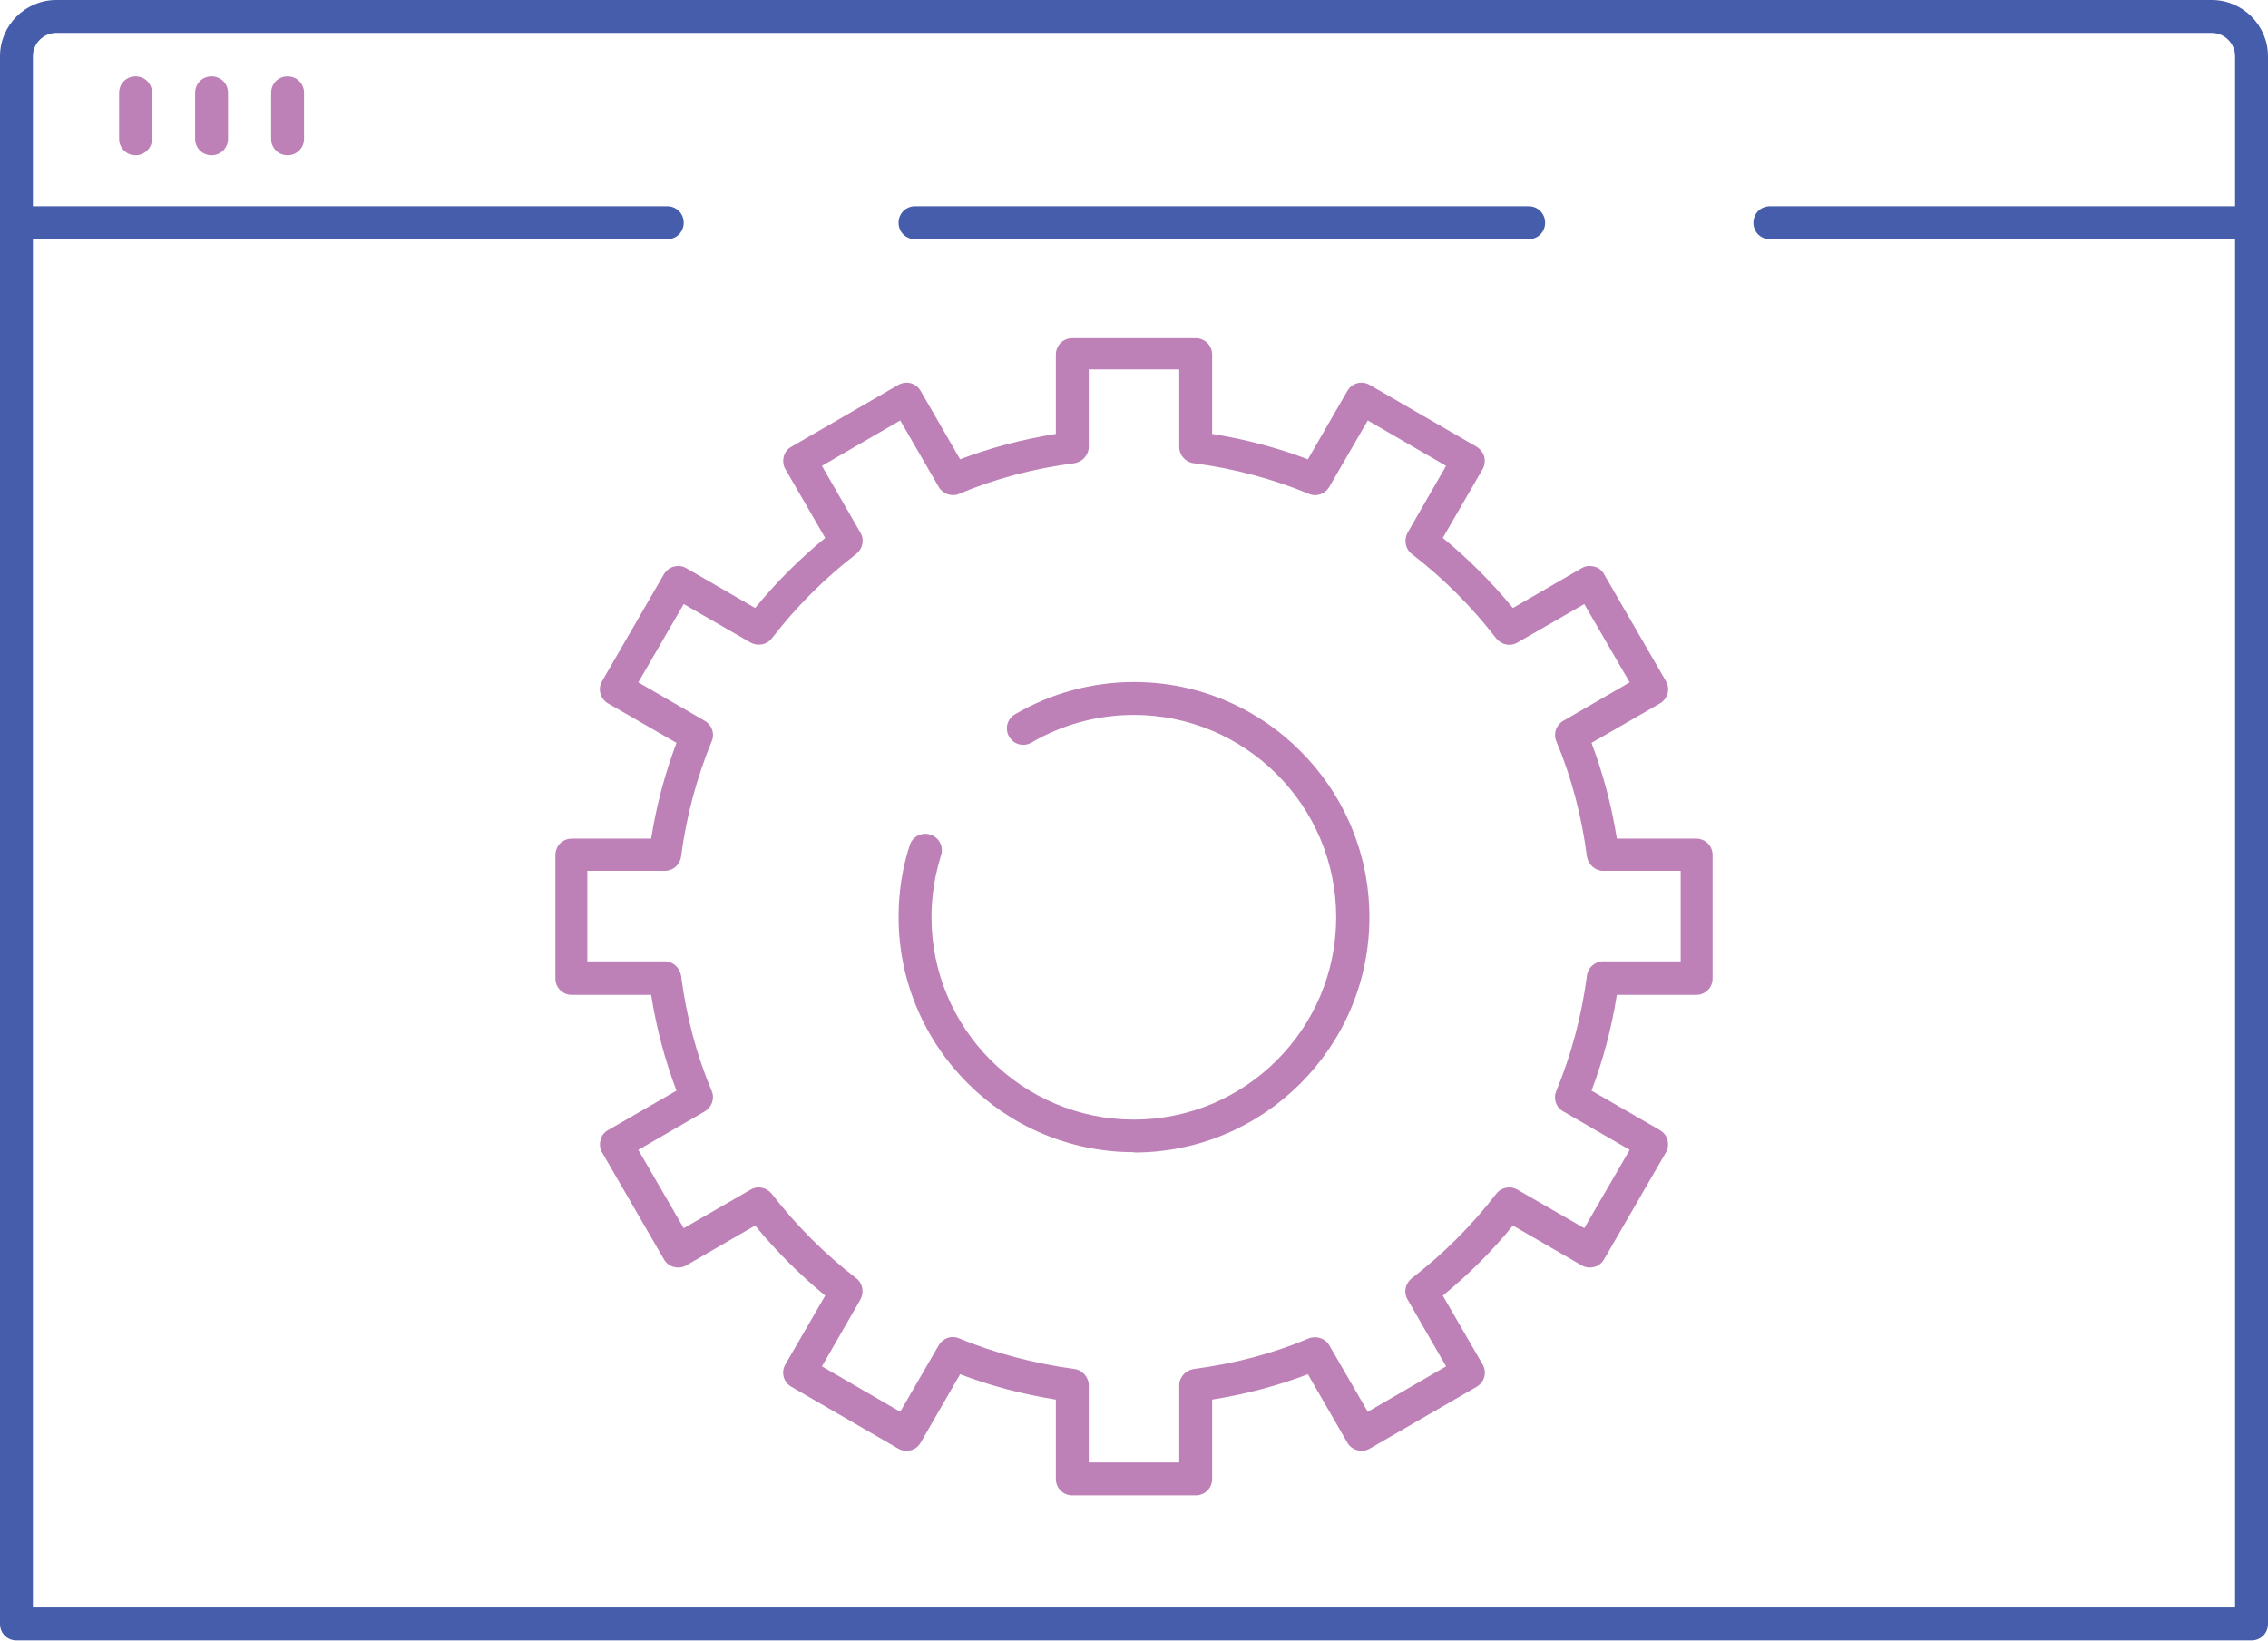
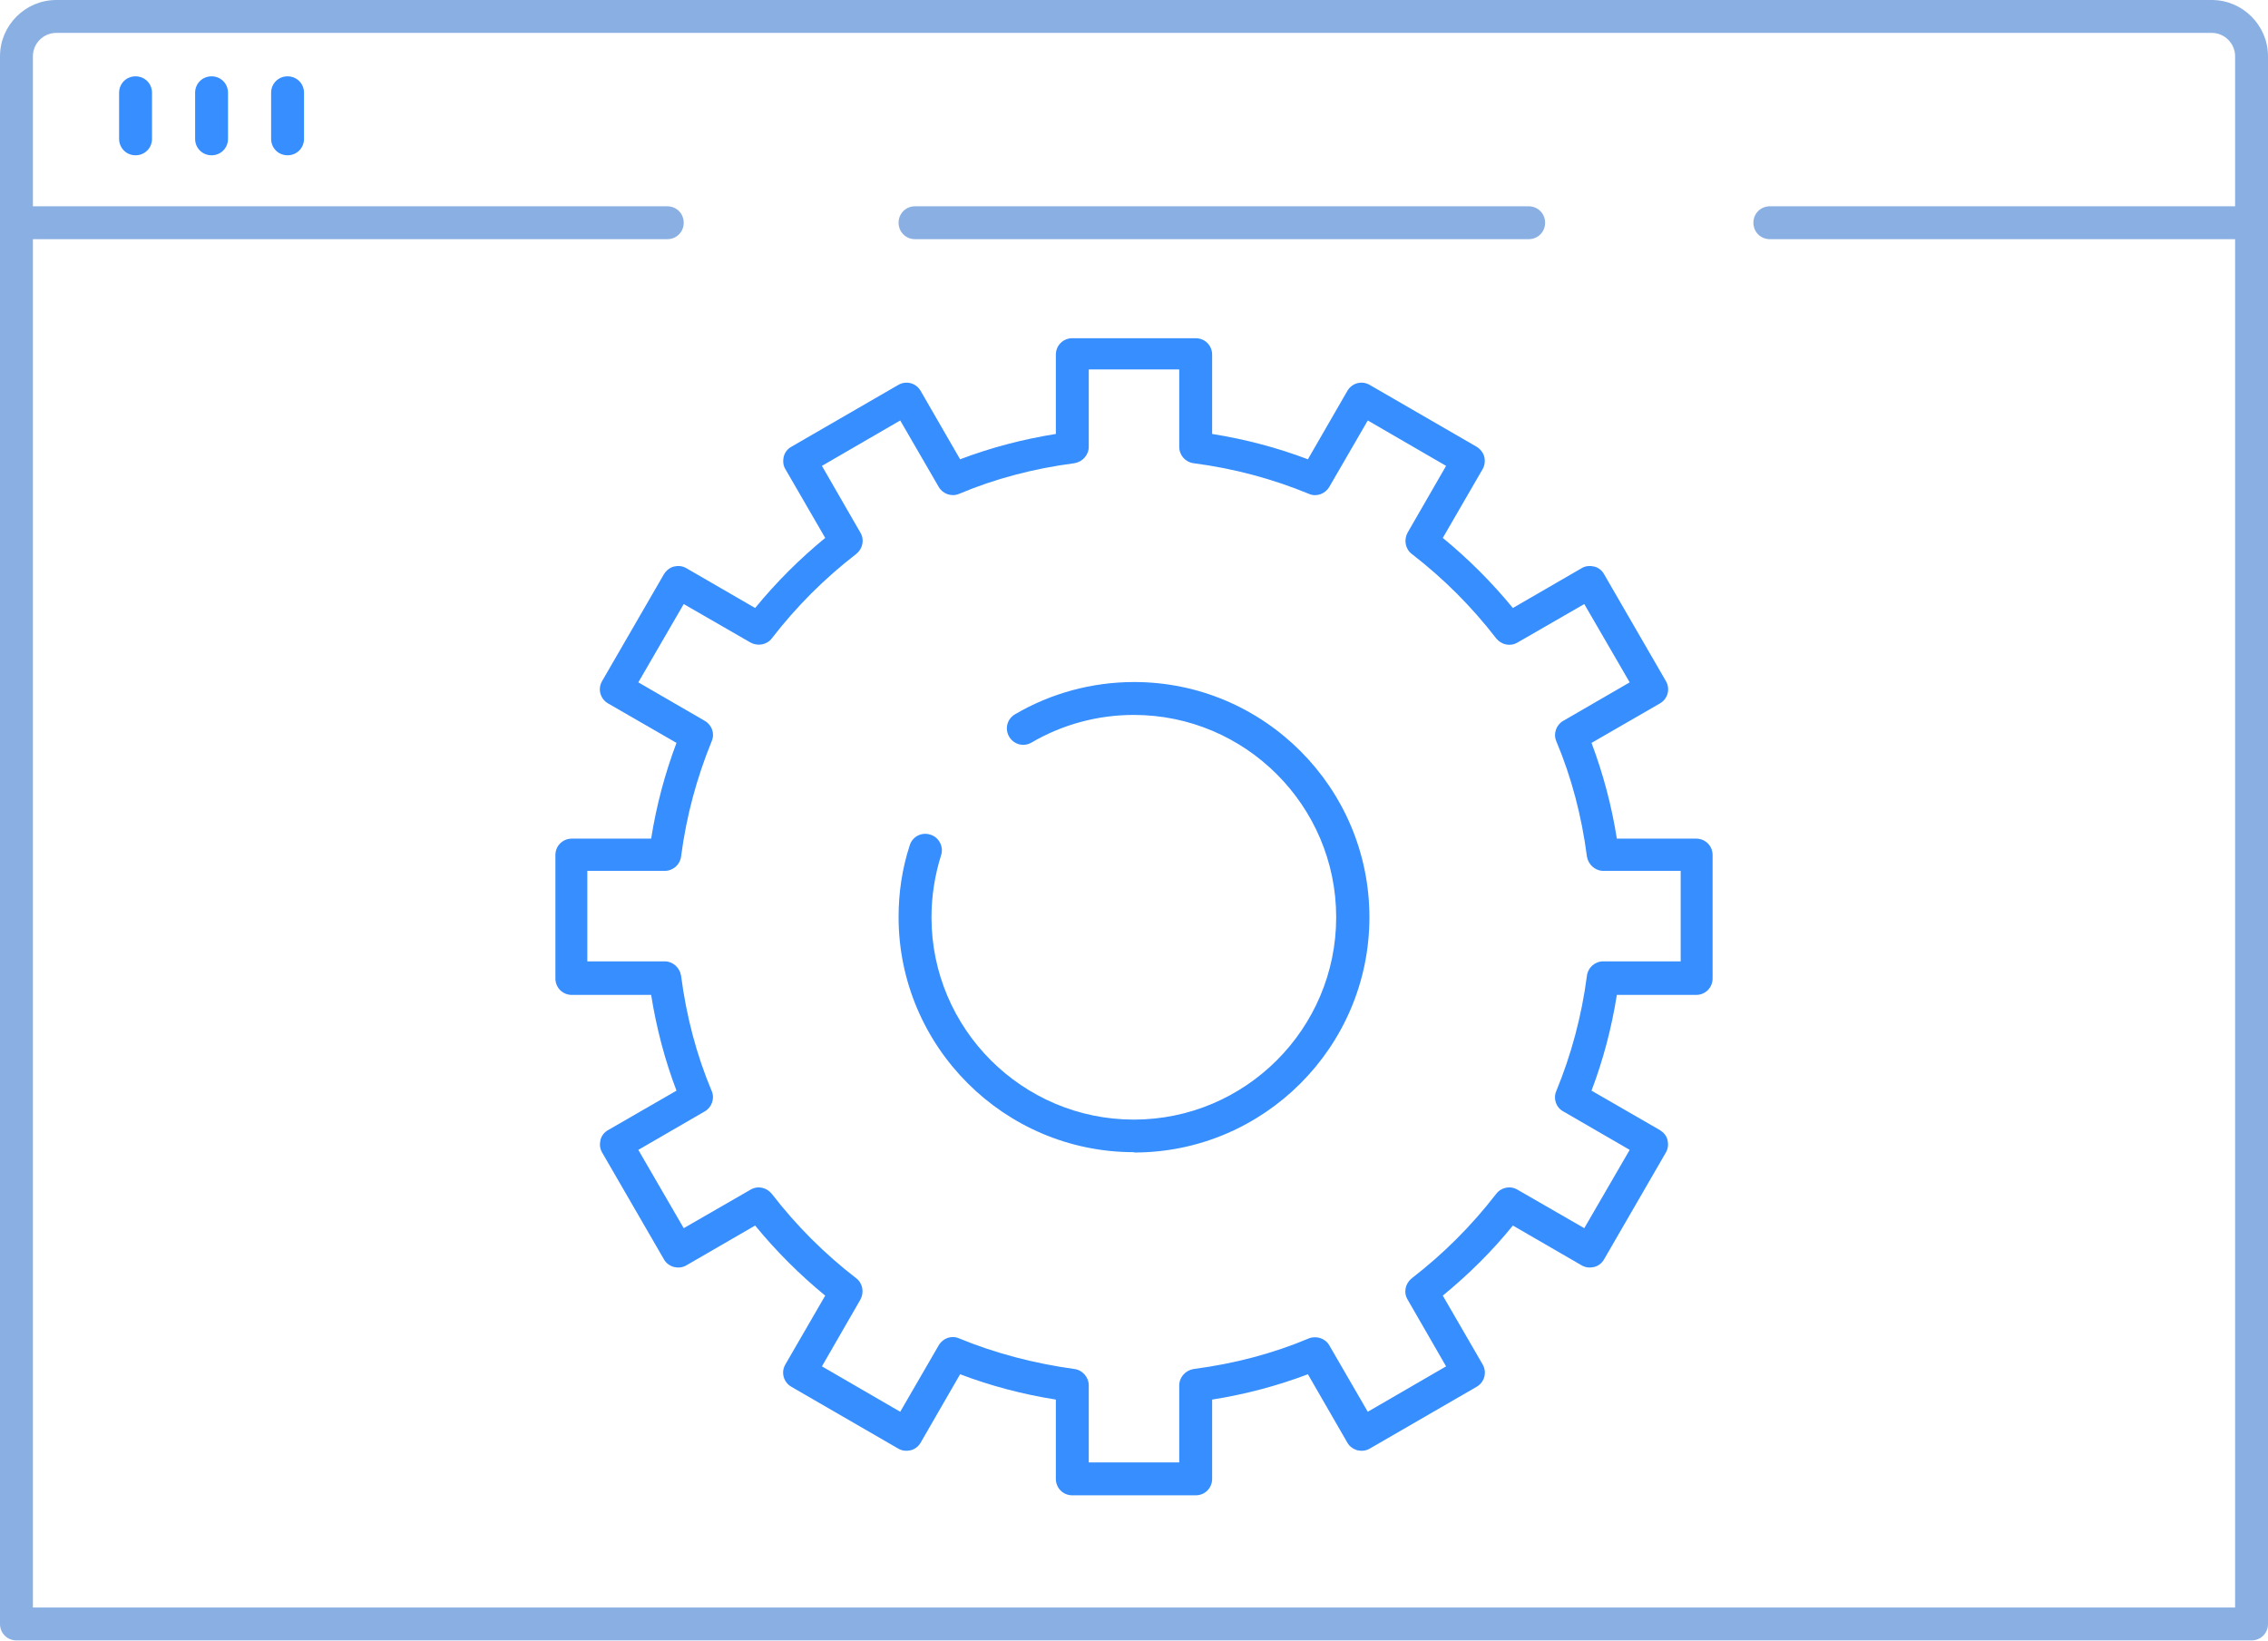
<svg xmlns="http://www.w3.org/2000/svg" id="uuid-75878575-378e-4850-b7da-b6a5b09f9bf7" viewBox="0 0 68.93 49.86">
  <defs>
-     <style>.uuid-89796667-b156-4ca2-a097-6d2e0035d6b3{fill:#bd81b8;}.uuid-1f8c2156-a5c1-4c46-b7dd-7222029bde48{fill:#455daa;}</style>
+     <style>.uuid-89796667-b156-4ca2-a097-6d2e0035d6b3{fill:#378eff;}.uuid-1f8c2156-a5c1-4c46-b7dd-7222029bde48{fill:#8ab0e3;}</style>
  </defs>
  <g>
    <path class="uuid-1f8c2156-a5c1-4c46-b7dd-7222029bde48" d="M68.43,49.86H.5c-.28,0-.5-.22-.5-.5V1.71C0,.77,.77,0,1.71,0H67.22c.94,0,1.71,.77,1.71,1.71V49.36c0,.28-.22,.5-.5,.5ZM1,48.86H67.93V1.71c0-.39-.32-.71-.71-.71H1.71c-.39,0-.71,.32-.71,.71V48.86Z" />
    <path class="uuid-1f8c2156-a5c1-4c46-b7dd-7222029bde48" d="M68.43,7.27h-14.64c-.28,0-.5-.22-.5-.5s.22-.5,.5-.5h14.64c.28,0,.5,.22,.5,.5s-.22,.5-.5,.5Z" />
    <path class="uuid-1f8c2156-a5c1-4c46-b7dd-7222029bde48" d="M46.46,7.27H27.81c-.28,0-.5-.22-.5-.5s.22-.5,.5-.5h18.65c.28,0,.5,.22,.5,.5s-.22,.5-.5,.5Z" />
    <path class="uuid-1f8c2156-a5c1-4c46-b7dd-7222029bde48" d="M20.28,7.27H.5c-.28,0-.5-.22-.5-.5s.22-.5,.5-.5H20.28c.28,0,.5,.22,.5,.5s-.22,.5-.5,.5Z" />
    <g>
      <path class="uuid-89796667-b156-4ca2-a097-6d2e0035d6b3" d="M4.12,4.72c-.28,0-.5-.22-.5-.5v-1.4c0-.28,.22-.5,.5-.5s.5,.22,.5,.5v1.4c0,.28-.22,.5-.5,.5Z" />
      <path class="uuid-89796667-b156-4ca2-a097-6d2e0035d6b3" d="M6.43,4.72c-.28,0-.5-.22-.5-.5v-1.4c0-.28,.22-.5,.5-.5s.5,.22,.5,.5v1.4c0,.28-.22,.5-.5,.5Z" />
      <path class="uuid-89796667-b156-4ca2-a097-6d2e0035d6b3" d="M8.74,4.72c-.28,0-.5-.22-.5-.5v-1.4c0-.28,.22-.5,.5-.5s.5,.22,.5,.5v1.4c0,.28-.22,.5-.5,.5Z" />
    </g>
  </g>
  <g>
    <path class="uuid-89796667-b156-4ca2-a097-6d2e0035d6b3" d="M36.34,45.45h-3.75c-.28,0-.5-.22-.5-.5v-2.41c-1.01-.16-1.99-.42-2.91-.77l-1.2,2.08c-.07,.12-.18,.2-.3,.23-.13,.03-.26,.02-.38-.05l-3.25-1.88c-.24-.14-.32-.44-.18-.68l1.21-2.09c-.78-.64-1.49-1.35-2.13-2.13l-2.09,1.21c-.12,.07-.25,.08-.38,.05-.13-.04-.24-.12-.3-.23l-1.88-3.25c-.07-.12-.08-.25-.05-.38,.03-.13,.12-.24,.23-.3l2.08-1.2c-.35-.92-.61-1.9-.77-2.91h-2.41c-.28,0-.5-.22-.5-.5v-3.75c0-.28,.22-.5,.5-.5h2.41c.16-1.01,.42-1.98,.77-2.91l-2.08-1.2c-.24-.14-.32-.44-.18-.68l1.88-3.25c.07-.11,.18-.2,.3-.23,.13-.03,.26-.02,.38,.05l2.09,1.21c.64-.78,1.35-1.49,2.13-2.13l-1.21-2.09c-.07-.11-.08-.25-.05-.38s.12-.24,.23-.3l3.25-1.88c.24-.14,.54-.06,.68,.18l1.2,2.08c.92-.35,1.9-.61,2.91-.77v-2.41c0-.28,.22-.5,.5-.5h3.75c.28,0,.5,.22,.5,.5v2.41c1.01,.16,1.99,.42,2.91,.77l1.2-2.08c.14-.24,.44-.32,.68-.18l3.25,1.88c.11,.07,.2,.18,.23,.3s.02,.26-.05,.38l-1.21,2.09c.78,.64,1.49,1.35,2.13,2.13l2.09-1.21c.11-.07,.25-.08,.38-.05,.13,.03,.24,.12,.3,.23l1.88,3.25c.14,.24,.06,.54-.18,.68l-2.08,1.2c.35,.93,.61,1.9,.77,2.91h2.41c.28,0,.5,.22,.5,.5v3.75c0,.28-.22,.5-.5,.5h-2.41c-.16,1.01-.42,1.99-.77,2.91l2.08,1.2c.11,.07,.2,.17,.23,.3,.03,.13,.02,.26-.05,.38l-1.88,3.25c-.07,.12-.18,.2-.3,.23-.13,.03-.26,.02-.38-.05l-2.09-1.21c-.63,.78-1.35,1.49-2.13,2.13l1.21,2.09c.14,.24,.06,.54-.18,.68l-3.25,1.88c-.12,.07-.25,.08-.38,.05-.13-.04-.24-.12-.3-.23l-1.2-2.08c-.92,.35-1.9,.61-2.91,.77v2.41c0,.28-.22,.5-.5,.5Zm-3.25-1h2.75v-2.34c0-.25,.19-.46,.44-.5,1.23-.16,2.41-.47,3.5-.93,.23-.09,.5,0,.62,.21l1.17,2.02,2.38-1.38-1.17-2.03c-.13-.22-.07-.49,.13-.65,.96-.74,1.82-1.6,2.56-2.56,.15-.2,.43-.26,.65-.13l2.03,1.17,1.38-2.38-2.02-1.17c-.22-.12-.31-.39-.21-.62,.45-1.09,.77-2.27,.93-3.5,.03-.25,.24-.44,.5-.44h2.35v-2.75h-2.35c-.25,0-.46-.19-.5-.44-.16-1.23-.47-2.41-.93-3.5-.1-.23,0-.5,.21-.62l2.02-1.17-1.38-2.38-2.03,1.17c-.22,.13-.49,.07-.65-.13-.74-.96-1.6-1.82-2.56-2.56-.2-.15-.25-.43-.13-.65l1.17-2.03-2.38-1.38-1.17,2.02c-.13,.22-.4,.31-.62,.21-1.09-.45-2.27-.77-3.5-.93-.25-.03-.44-.24-.44-.5v-2.35h-2.75v2.35c0,.25-.19,.46-.44,.5-1.23,.16-2.41,.47-3.5,.93-.23,.1-.5,0-.62-.21l-1.17-2.02-2.38,1.38,1.17,2.03c.13,.22,.07,.49-.13,.65-.96,.74-1.82,1.6-2.56,2.56-.15,.2-.43,.25-.65,.13l-2.03-1.17-1.38,2.38,2.02,1.17c.22,.13,.31,.39,.21,.62-.45,1.1-.77,2.27-.93,3.5-.03,.25-.24,.44-.5,.44h-2.35v2.75h2.35c.25,0,.46,.19,.5,.44,.16,1.23,.47,2.41,.93,3.5,.1,.23,0,.5-.21,.62l-2.02,1.17,1.38,2.38,2.03-1.17c.22-.13,.49-.07,.65,.13,.74,.96,1.6,1.82,2.56,2.56,.2,.15,.25,.43,.13,.65l-1.17,2.03,2.38,1.38,1.17-2.02c.13-.22,.39-.31,.62-.21,1.09,.45,2.27,.76,3.5,.93,.25,.03,.44,.25,.44,.5v2.34Z" />
    <path class="uuid-89796667-b156-4ca2-a097-6d2e0035d6b3" d="M34.46,35.02c-3.94,0-7.15-3.21-7.15-7.15,0-.74,.11-1.48,.34-2.18,.08-.26,.36-.41,.63-.32,.26,.08,.41,.37,.32,.63-.19,.61-.29,1.24-.29,1.88,0,3.39,2.76,6.15,6.15,6.15s6.15-2.76,6.15-6.15-2.76-6.15-6.15-6.15c-1.1,0-2.17,.29-3.11,.84-.24,.14-.54,.06-.68-.18-.14-.24-.06-.54,.18-.68,1.09-.64,2.34-.98,3.62-.98,3.94,0,7.15,3.21,7.15,7.15s-3.21,7.15-7.15,7.15Z" />
  </g>
</svg>
